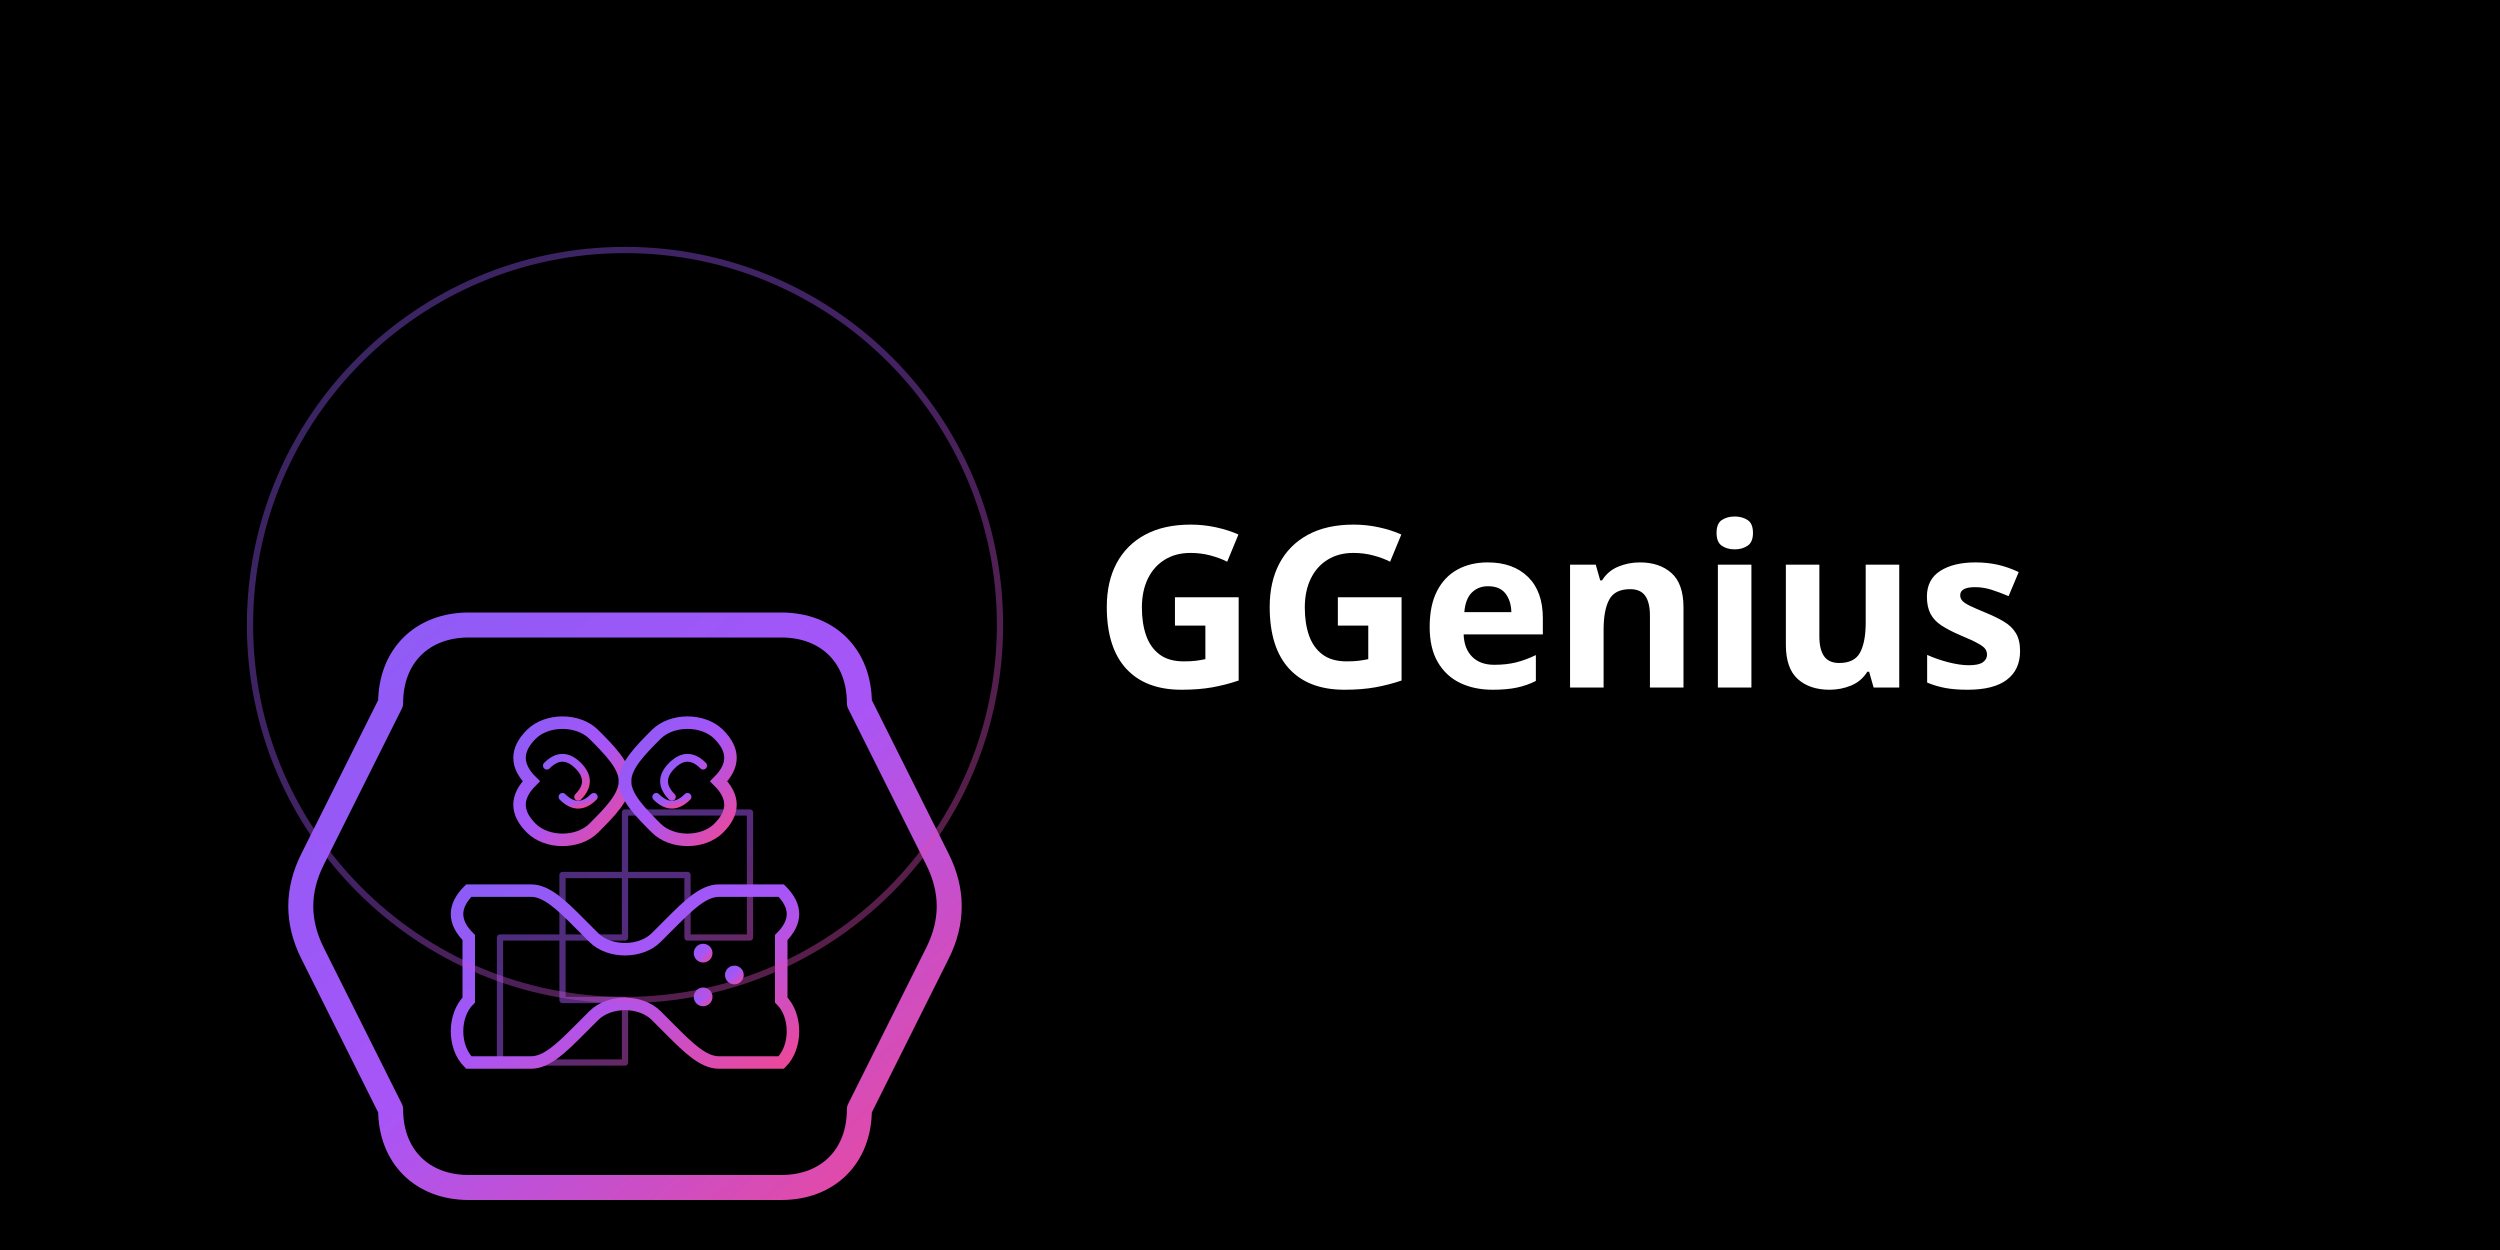
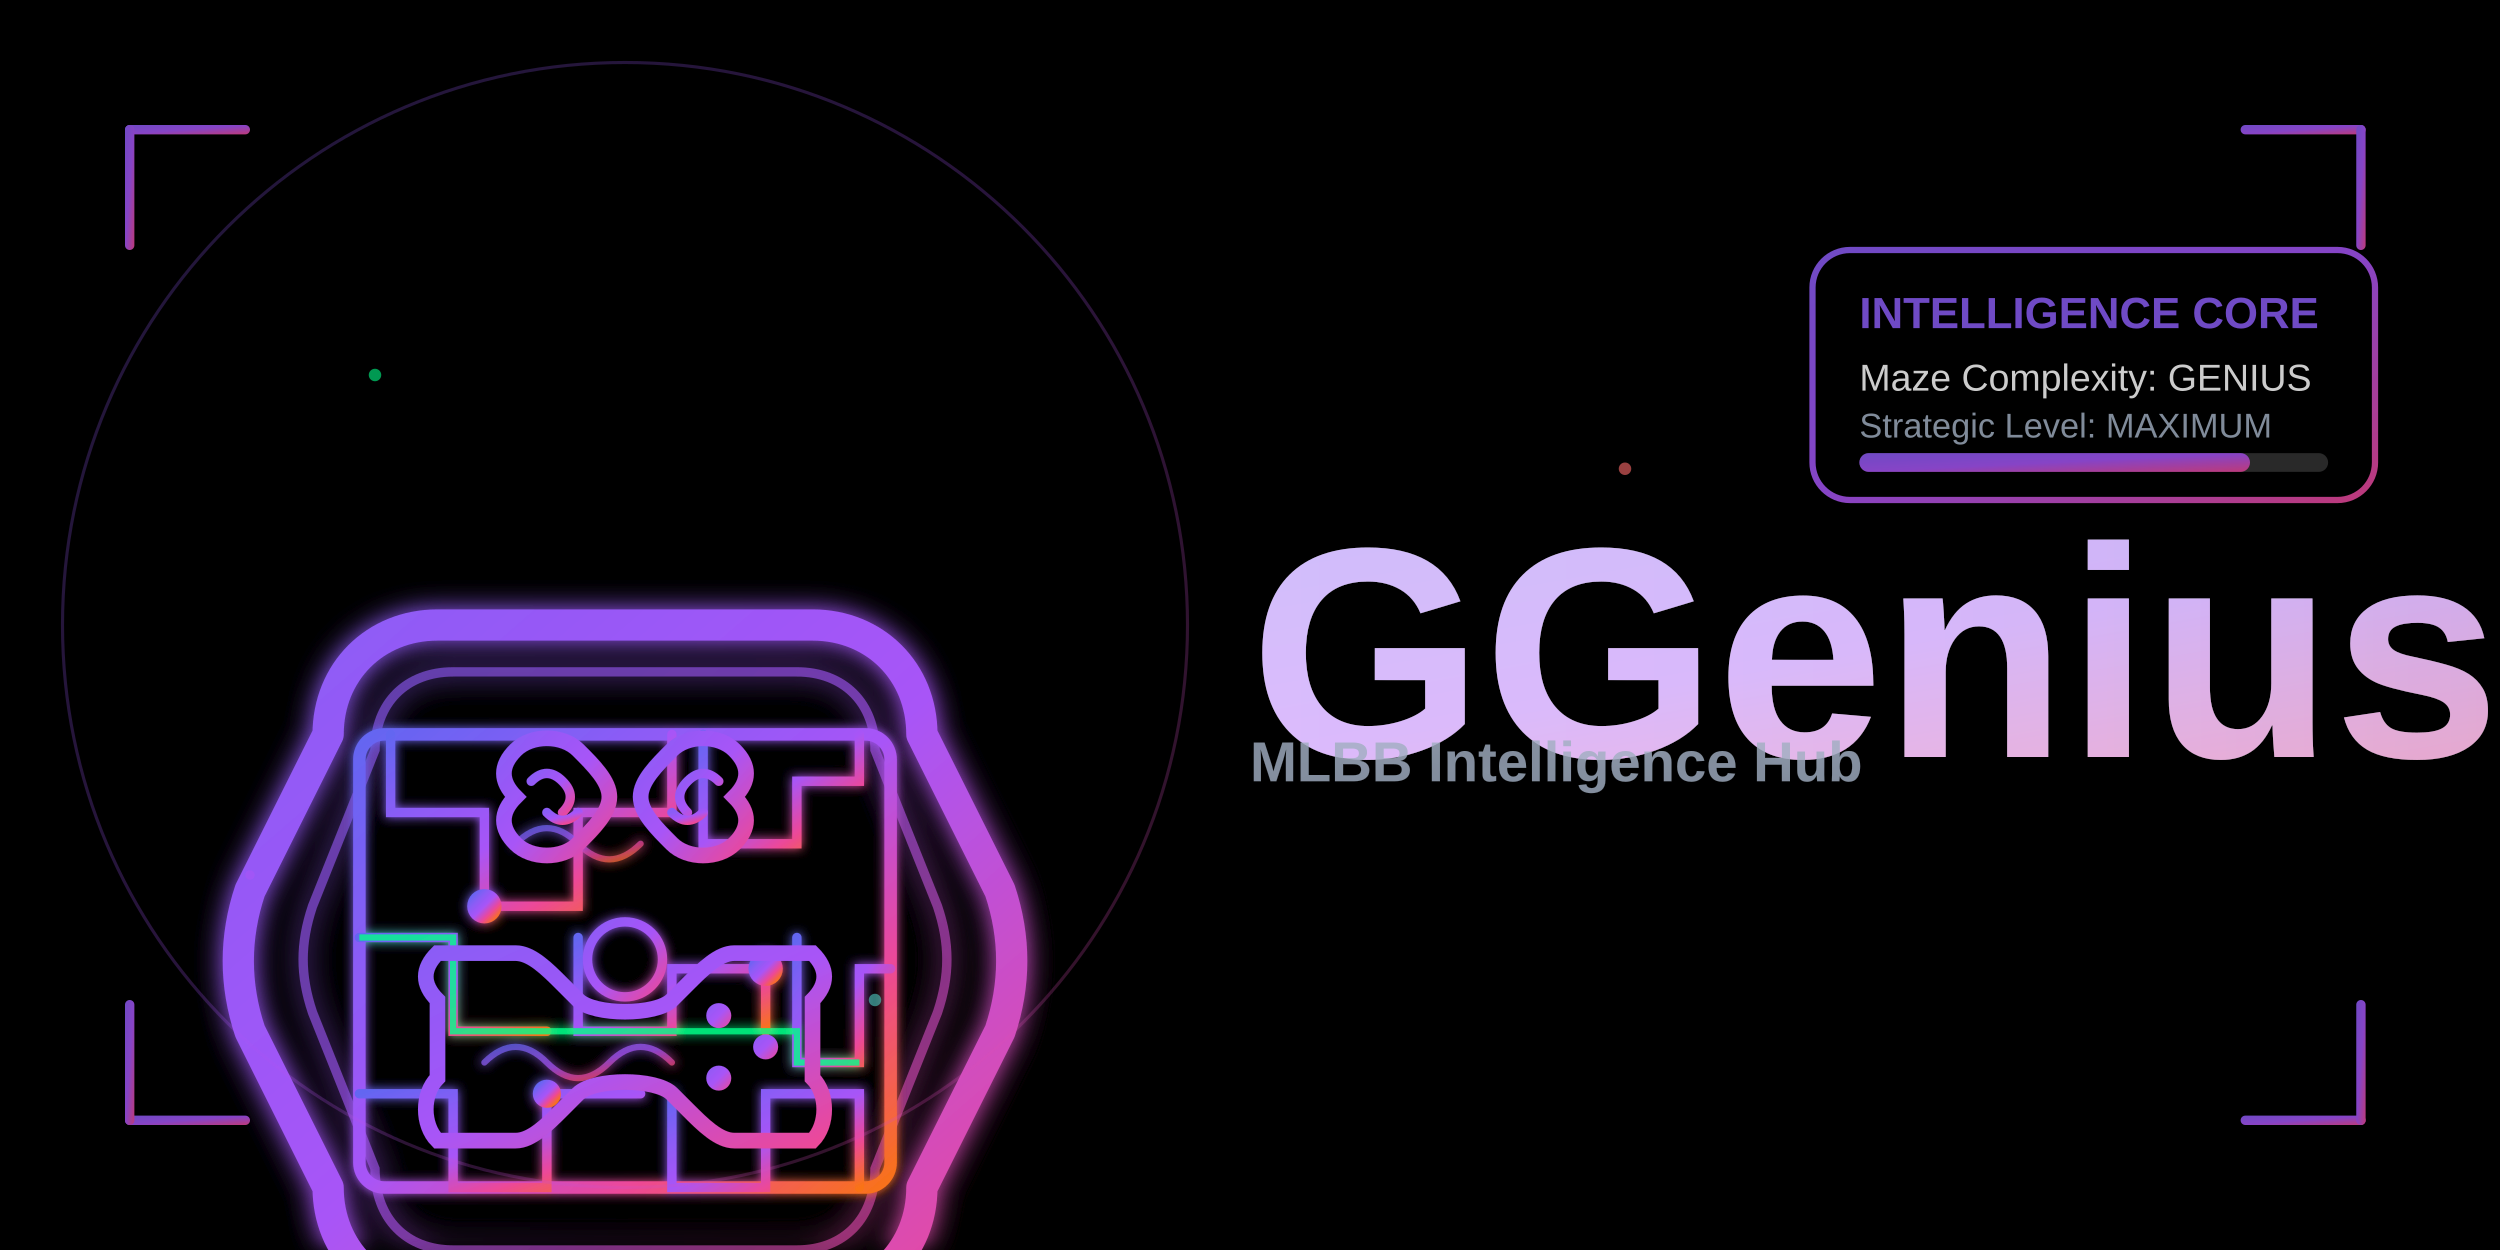
<svg xmlns="http://www.w3.org/2000/svg" width="800" height="400" viewBox="0 0 800 400">
  <defs>
    <linearGradient id="ggenius-gradient" x1="0%" y1="0%" x2="100%" y2="100%">
-       <stop offset="0%" stop-color="#8B5CF6" />
+       <stop offset="0%" stop-color="#8B5CF6">
+         <animate attributeName="stop-color" values="#8B5CF6;#A855F7;#8B5CF6" dur="6s" repeatCount="indefinite" />
+       </stop>
      <stop offset="50%" stop-color="#A855F7" />
-       <stop offset="100%" stop-color="#EC4899" />
+       <stop offset="100%" stop-color="#EC4899">
+         <animate attributeName="stop-color" values="#EC4899;#F97316;#EC4899" dur="6s" repeatCount="indefinite" />
+       </stop>
    </linearGradient>
+     <linearGradient id="maze-intelligence" x1="0%" y1="0%" x2="100%" y2="100%">
+       <stop offset="0%" stop-color="#6366F1" />
+       <stop offset="25%" stop-color="#8B5CF6" />
+       <stop offset="50%" stop-color="#A855F7" />
+       <stop offset="75%" stop-color="#EC4899" />
+       <stop offset="100%" stop-color="#F97316" />
+     </linearGradient>
+     <linearGradient id="text-gradient" x1="0%" y1="0%" x2="100%" y2="0%">
+       <stop offset="0%" stop-color="#FFFFFF" />
+       <stop offset="50%" stop-color="#F8FAFC" />
+       <stop offset="100%" stop-color="#E2E8F0" />
+     </linearGradient>
+     <filter id="premium-glow" x="-50%" y="-50%" width="200%" height="200%">
+       <feGaussianBlur stdDeviation="4" result="coloredBlur" />
+       <feMerge>
+         <feMergeNode in="coloredBlur" />
+         <feMergeNode in="SourceGraphic" />
+       </feMerge>
+     </filter>
+     <filter id="maze-glow" x="-20%" y="-20%" width="140%" height="140%">
+       <feGaussianBlur stdDeviation="1.5" result="coloredBlur" />
+       <feMerge>
+         <feMergeNode in="coloredBlur" />
+         <feMergeNode in="SourceGraphic" />
+       </feMerge>
+     </filter>
+     <filter id="text-shadow" x="-50%" y="-50%" width="200%" height="200%">
+       <feDropShadow dx="2" dy="2" stdDeviation="3" flood-color="#000000" flood-opacity="0.5" />
+     </filter>
+     <filter id="logo-shadow" x="-30%" y="-30%" width="160%" height="160%">
+       <feDropShadow dx="0" dy="4" stdDeviation="8" flood-color="#000000" flood-opacity="0.3" />
+     </filter>
  </defs>
  <rect width="800" height="400" fill="#000000" />
-   <g transform="translate(100, 200)">
-     <path d="       M100,0       L150,0       C165,0 175,10 175,25       L200,75       C205,85 205,95 200,105       L175,155       C175,170 165,180 150,180       L100,180       L50,180       C35,180 25,170 25,155       L0,105       C-5,95 -5,85 0,75       L25,25       C25,10 35,0 50,0       L100,0       Z" fill="none" stroke="url(#ggenius-gradient)" stroke-width="8" stroke-linecap="round" stroke-linejoin="round" />
+   <g id="logo-container" transform="translate(80, 200)" filter="url(#logo-shadow)">
+     <g id="hexagon-frame" filter="url(#premium-glow)">
+       <path d="         M120,0         L180,0         C200,0 215,15 215,35         L240,85         C245,100 245,115 240,130         L215,180         C215,200 200,215 180,215         L120,215         L60,215         C40,215 25,200 25,180         L0,130         C-5,115 -5,100 0,85         L25,35         C25,15 40,0 60,0         L120,0         Z" fill="none" stroke="url(#ggenius-gradient)" stroke-width="10" stroke-linecap="round" stroke-linejoin="round" />
+       <path d="         M120,15         L175,15         C190,15 200,25 200,40         L220,90         C224,102 224,112 220,124         L200,174         C200,190 190,200 175,200         L120,200         L65,200         C50,200 40,190 40,174         L20,124         C16,112 16,102 20,90         L40,40         C40,25 50,15 65,15         L120,15         Z" fill="none" stroke="url(#ggenius-gradient)" stroke-width="3" opacity="0.6" />
+     </g>
+     <g id="intelligence-maze" filter="url(#maze-glow)">
+       <rect x="35" y="35" width="170" height="145" fill="none" stroke="url(#maze-intelligence)" stroke-width="4" rx="8" />
+       <g id="maze-paths" stroke="url(#maze-intelligence)" stroke-width="3" fill="none" stroke-linecap="round">
+         <path d="M45,35 L45,60 L75,60 L75,90 L105,90 L105,60 L135,60 L135,35" />
+         <path d="M145,35 L145,70 L175,70 L175,50 L195,50 L195,35" />
+         <path d="M35,100 L65,100 L65,130 L95,130" />
+         <path d="M105,100 L105,130 L135,130 L135,110 L165,110 L165,130" />
+         <path d="M175,100 L175,140 L195,140 L195,110 L205,110" />
+         <path d="M35,150 L65,150 L65,180 L95,180 L95,150 L125,150" />
+         <path d="M135,150 L135,180 L165,180 L165,150 L195,150 L195,180" />
+         <circle cx="120" cy="107" r="12" stroke="url(#ggenius-gradient)" stroke-width="3" fill="none">
+           <animate attributeName="r" values="12;18;12" dur="4s" repeatCount="indefinite" />
+           <animate attributeName="opacity" values="0.7;1;0.7" dur="4s" repeatCount="indefinite" />
+         </circle>
+         <g id="decision-nodes">
+           <circle cx="75" cy="90" r="4" fill="url(#maze-intelligence)">
+             <animate attributeName="opacity" values="0.6;1;0.6" dur="2.5s" repeatCount="indefinite" />
+           </circle>
+           <circle cx="165" cy="110" r="4" fill="url(#maze-intelligence)">
+             <animate attributeName="opacity" values="1;0.6;1" dur="3s" repeatCount="indefinite" />
+           </circle>
+           <circle cx="95" cy="150" r="3" fill="url(#maze-intelligence)">
+             <animate attributeName="opacity" values="0.8;1;0.8" dur="2.2s" repeatCount="indefinite" />
+           </circle>
+         </g>
+         <g id="neural-paths" opacity="0.7">
+           <path d="M85,70 Q95,60 105,70 Q115,80 125,70" stroke="url(#maze-intelligence)" stroke-width="2">
+             <animate attributeName="d" values="M85,70 Q95,60 105,70 Q115,80 125,70;M85,70 Q95,80 105,70 Q115,60 125,70;M85,70 Q95,60 105,70 Q115,80 125,70" dur="5s" repeatCount="indefinite" />
+           </path>
+           <path d="M75,140 Q85,130 95,140 Q105,150 115,140 Q125,130 135,140" stroke="url(#maze-intelligence)" stroke-width="2" />
+         </g>
+       </g>
+       <g id="solution-path" stroke="#00FF88" stroke-width="2" fill="none" opacity="0.8">
+         <path d="M35,100 L65,100 L65,130 L95,130 L105,130 L135,130 L165,130 L175,130 L175,140 L195,140">
+           <animate attributeName="stroke-dasharray" values="0,1000;300,1000;0,1000" dur="10s" repeatCount="indefinite" />
+           <animate attributeName="opacity" values="0.8;1;0.8" dur="5s" repeatCount="indefinite" />
+         </path>
+       </g>
+     </g>
+     <g id="brain-intelligence">
+       <path d="         M85,55 C80,50 80,45 85,40         C90,35 100,35 105,40         C110,45 115,50 115,55         C115,60 110,65 105,70         C100,75 90,75 85,70         C80,65 80,60 85,55 Z" fill="none" stroke="url(#ggenius-gradient)" stroke-width="5" stroke-linecap="round" />
+       <path d="         M155,55 C160,50 160,45 155,40         C150,35 140,35 135,40         C130,45 125,50 125,55         C125,60 130,65 135,70         C140,75 150,75 155,70         C160,65 160,60 155,55 Z" fill="none" stroke="url(#ggenius-gradient)" stroke-width="5" stroke-linecap="round" />
+       <line x1="120" y1="40" x2="120" y2="70" stroke="url(#ggenius-gradient)" stroke-width="4" stroke-linecap="round" />
+       <path d="M90,50 Q95,45 100,50 Q105,55 100,60" fill="none" stroke="url(#ggenius-gradient)" stroke-width="3" stroke-linecap="round" />
+       <path d="M95,60 Q100,65 105,60" fill="none" stroke="url(#ggenius-gradient)" stroke-width="3" stroke-linecap="round" />
+       <path d="M150,50 Q145,45 140,50 Q135,55 140,60" fill="none" stroke="url(#ggenius-gradient)" stroke-width="3" stroke-linecap="round" />
+       <path d="M145,60 Q140,65 135,60" fill="none" stroke="url(#ggenius-gradient)" stroke-width="3" stroke-linecap="round" />
+     </g>
+     <g id="gaming-controller">
+       <path d="         M60,120 C55,115 55,110 60,105         L85,105 C90,105 95,110 100,115         L105,120 C110,125 130,125 135,120         L140,115 C145,110 150,105 155,105         L180,105 C185,110 185,115 180,120         L180,145 C185,150 185,160 180,165         L155,165 C150,165 145,160 140,155         L135,150 C130,145 110,145 105,150         L100,155 C95,160 90,165 85,165         L60,165 C55,160 55,150 60,145         L60,120 Z" fill="none" stroke="url(#ggenius-gradient)" stroke-width="5" stroke-linecap="round" />
+       <line x1="78" y1="135" x2="102" y2="135" stroke="url(#ggenius-gradient)" stroke-width="5" stroke-linecap="round" />
+       <line x1="90" y1="123" x2="90" y2="147" stroke="url(#ggenius-gradient)" stroke-width="5" stroke-linecap="round" />
+       <circle cx="150" cy="125" r="4" fill="url(#ggenius-gradient)" />
+       <circle cx="165" cy="135" r="4" fill="url(#ggenius-gradient)" />
+       <circle cx="150" cy="145" r="4" fill="url(#ggenius-gradient)" />
+     </g>
  </g>
-   <g transform="translate(100, 200)">
-     <path d="       M100,60       L140,60       L140,100       L120,100       L120,80       L80,80       L80,120       L100,120       L100,140       L60,140       L60,100       L100,100       L100,60       Z" fill="none" stroke="url(#ggenius-gradient)" stroke-width="2" stroke-linecap="round" stroke-linejoin="round" opacity="0.5" />
+   <g id="ggenius-text" transform="translate(400, 200)" filter="url(#text-shadow)">
+     <text x="0" y="15" font-family="Arial, Helvetica, sans-serif" font-size="96" font-weight="900" fill="url(#text-gradient)" text-anchor="start" dominant-baseline="middle">GGenius</text>
+     <text x="0" y="15" font-family="Arial, Helvetica, sans-serif" font-size="96" font-weight="900" fill="url(#ggenius-gradient)" text-anchor="start" dominant-baseline="middle" opacity="0.4">GGenius</text>
+     <text x="0" y="50" font-family="Arial, Helvetica, sans-serif" font-size="18" font-weight="600" fill="#A0AEC0" text-anchor="start" opacity="0.8">MLBB Intelligence Hub</text>
  </g>
-   <g transform="translate(100, 200)">
-     <path d="       M70,50 C65,45 65,40 70,35       C75,30 85,30 90,35       C95,40 100,45 100,50       C100,55 95,60 90,65       C85,70 75,70 70,65       C65,60 65,55 70,50 Z" fill="none" stroke="url(#ggenius-gradient)" stroke-width="4" stroke-linecap="round" />
-     <path d="       M130,50 C135,45 135,40 130,35       C125,30 115,30 110,35       C105,40 100,45 100,50       C100,55 105,60 110,65       C115,70 125,70 130,65       C135,60 135,55 130,50 Z" fill="none" stroke="url(#ggenius-gradient)" stroke-width="4" stroke-linecap="round" />
-     <line x1="100" y1="35" x2="100" y2="65" stroke="url(#ggenius-gradient)" stroke-width="3" stroke-linecap="round" />
-     <path d="M75,45 Q80,40 85,45 Q90,50 85,55" fill="none" stroke="url(#ggenius-gradient)" stroke-width="2.5" stroke-linecap="round" />
-     <path d="M80,55 Q85,60 90,55" fill="none" stroke="url(#ggenius-gradient)" stroke-width="2.5" stroke-linecap="round" />
-     <path d="M125,45 Q120,40 115,45 Q110,50 115,55" fill="none" stroke="url(#ggenius-gradient)" stroke-width="2.5" stroke-linecap="round" />
-     <path d="M120,55 Q115,60 110,55" fill="none" stroke="url(#ggenius-gradient)" stroke-width="2.5" stroke-linecap="round" />
+   <g id="enhancement-effects" opacity="0.6">
+     <circle cx="200" cy="200" r="180" fill="none" stroke="url(#ggenius-gradient)" stroke-width="1" opacity="0.4">
+       <animate attributeName="r" values="180;200;180" dur="6s" repeatCount="indefinite" />
+       <animate attributeName="opacity" values="0.4;0.8;0.4" dur="6s" repeatCount="indefinite" />
+     </circle>
+     <g id="excellence-points">
+       <circle cx="120" cy="120" r="2" fill="#00FF88">
+         <animate attributeName="opacity" values="0.5;1;0.5" dur="3s" repeatCount="indefinite" />
+       </circle>
+       <circle cx="520" cy="150" r="2" fill="#FF6B6B">
+         <animate attributeName="opacity" values="0.4;0.9;0.4" dur="2.5s" repeatCount="indefinite" />
+       </circle>
+       <circle cx="280" cy="320" r="2" fill="#4ECDC4">
+         <animate attributeName="opacity" values="0.6;1;0.6" dur="3.5s" repeatCount="indefinite" />
+       </circle>
+       <circle cx="80" cy="280" r="1.5" fill="#A855F7">
+         <animate attributeName="opacity" values="0.3;0.8;0.3" dur="2.8s" repeatCount="indefinite" />
+       </circle>
+     </g>
  </g>
-   <g transform="translate(100, 200)">
-     <path d="       M50,100 C45,95 45,90 50,85       L70,85 C75,85 80,90 85,95       L90,100 C95,105 105,105 110,100       L115,95 C120,90 125,85 130,85       L150,85 C155,90 155,95 150,100       L150,120 C155,125 155,135 150,140       L130,140 C125,140 120,135 115,130       L110,125 C105,120 95,120 90,125       L85,130 C80,135 75,140 70,140       L50,140 C45,135 45,125 50,120       L50,100 Z" fill="none" stroke="url(#ggenius-gradient)" stroke-width="4" stroke-linecap="round" />
-     <line x1="65" y1="112" x2="85" y2="112" stroke="url(#ggenius-gradient)" stroke-width="4" stroke-linecap="round" />
-     <line x1="75" y1="102" x2="75" y2="122" stroke="url(#ggenius-gradient)" stroke-width="4" stroke-linecap="round" />
-     <circle cx="125" cy="105" r="3" fill="url(#ggenius-gradient)" />
-     <circle cx="135" cy="112" r="3" fill="url(#ggenius-gradient)" />
-     <circle cx="125" cy="119" r="3" fill="url(#ggenius-gradient)" />
+   <g id="brand-accents" opacity="0.8">
+     <rect x="40" y="40" width="40" height="3" rx="1.5" fill="url(#ggenius-gradient)" />
+     <rect x="40" y="40" width="3" height="40" rx="1.5" fill="url(#ggenius-gradient)" />
+     <rect x="717" y="40" width="40" height="3" rx="1.5" fill="url(#ggenius-gradient)" />
+     <rect x="754" y="40" width="3" height="40" rx="1.5" fill="url(#ggenius-gradient)" />
+     <rect x="40" y="357" width="40" height="3" rx="1.5" fill="url(#ggenius-gradient)" />
+     <rect x="40" y="320" width="3" height="40" rx="1.5" fill="url(#ggenius-gradient)" />
+     <rect x="717" y="357" width="40" height="3" rx="1.5" fill="url(#ggenius-gradient)" />
+     <rect x="754" y="320" width="3" height="40" rx="1.5" fill="url(#ggenius-gradient)" />
  </g>
-   <g transform="translate(350, 200)">
-     <text x="0" y="20" font-family="Montserrat, sans-serif" font-size="72" font-weight="bold" fill="#FFFFFF" text-anchor="start">GGenius</text>
-   </g>
-   <g opacity="0.4">
-     <circle cx="200" cy="200" r="120" fill="none" stroke="url(#ggenius-gradient)" stroke-width="2" />
+   <g id="status-panel" transform="translate(580, 80)" opacity="0.8">
+     <rect x="0" y="0" width="180" height="80" rx="12" fill="rgba(0,0,0,0.5)" stroke="url(#ggenius-gradient)" stroke-width="2" />
+     <text x="15" y="25" fill="#8B5CF6" font-family="Arial, sans-serif" font-size="14" font-weight="bold">INTELLIGENCE CORE</text>
+     <text x="15" y="45" fill="#FFFFFF" font-family="Arial, sans-serif" font-size="12">Maze Complexity: GENIUS</text>
+     <text x="15" y="60" fill="#A0AEC0" font-family="Arial, sans-serif" font-size="11">Strategic Level: MAXIMUM</text>
+     <rect x="15" y="65" width="150" height="6" rx="3" fill="rgba(255,255,255,0.2)" />
+     <rect x="15" y="65" width="125" height="6" rx="3" fill="url(#ggenius-gradient)">
+       <animate attributeName="width" values="125;150;125" dur="5s" repeatCount="indefinite" />
+     </rect>
  </g>
</svg>
